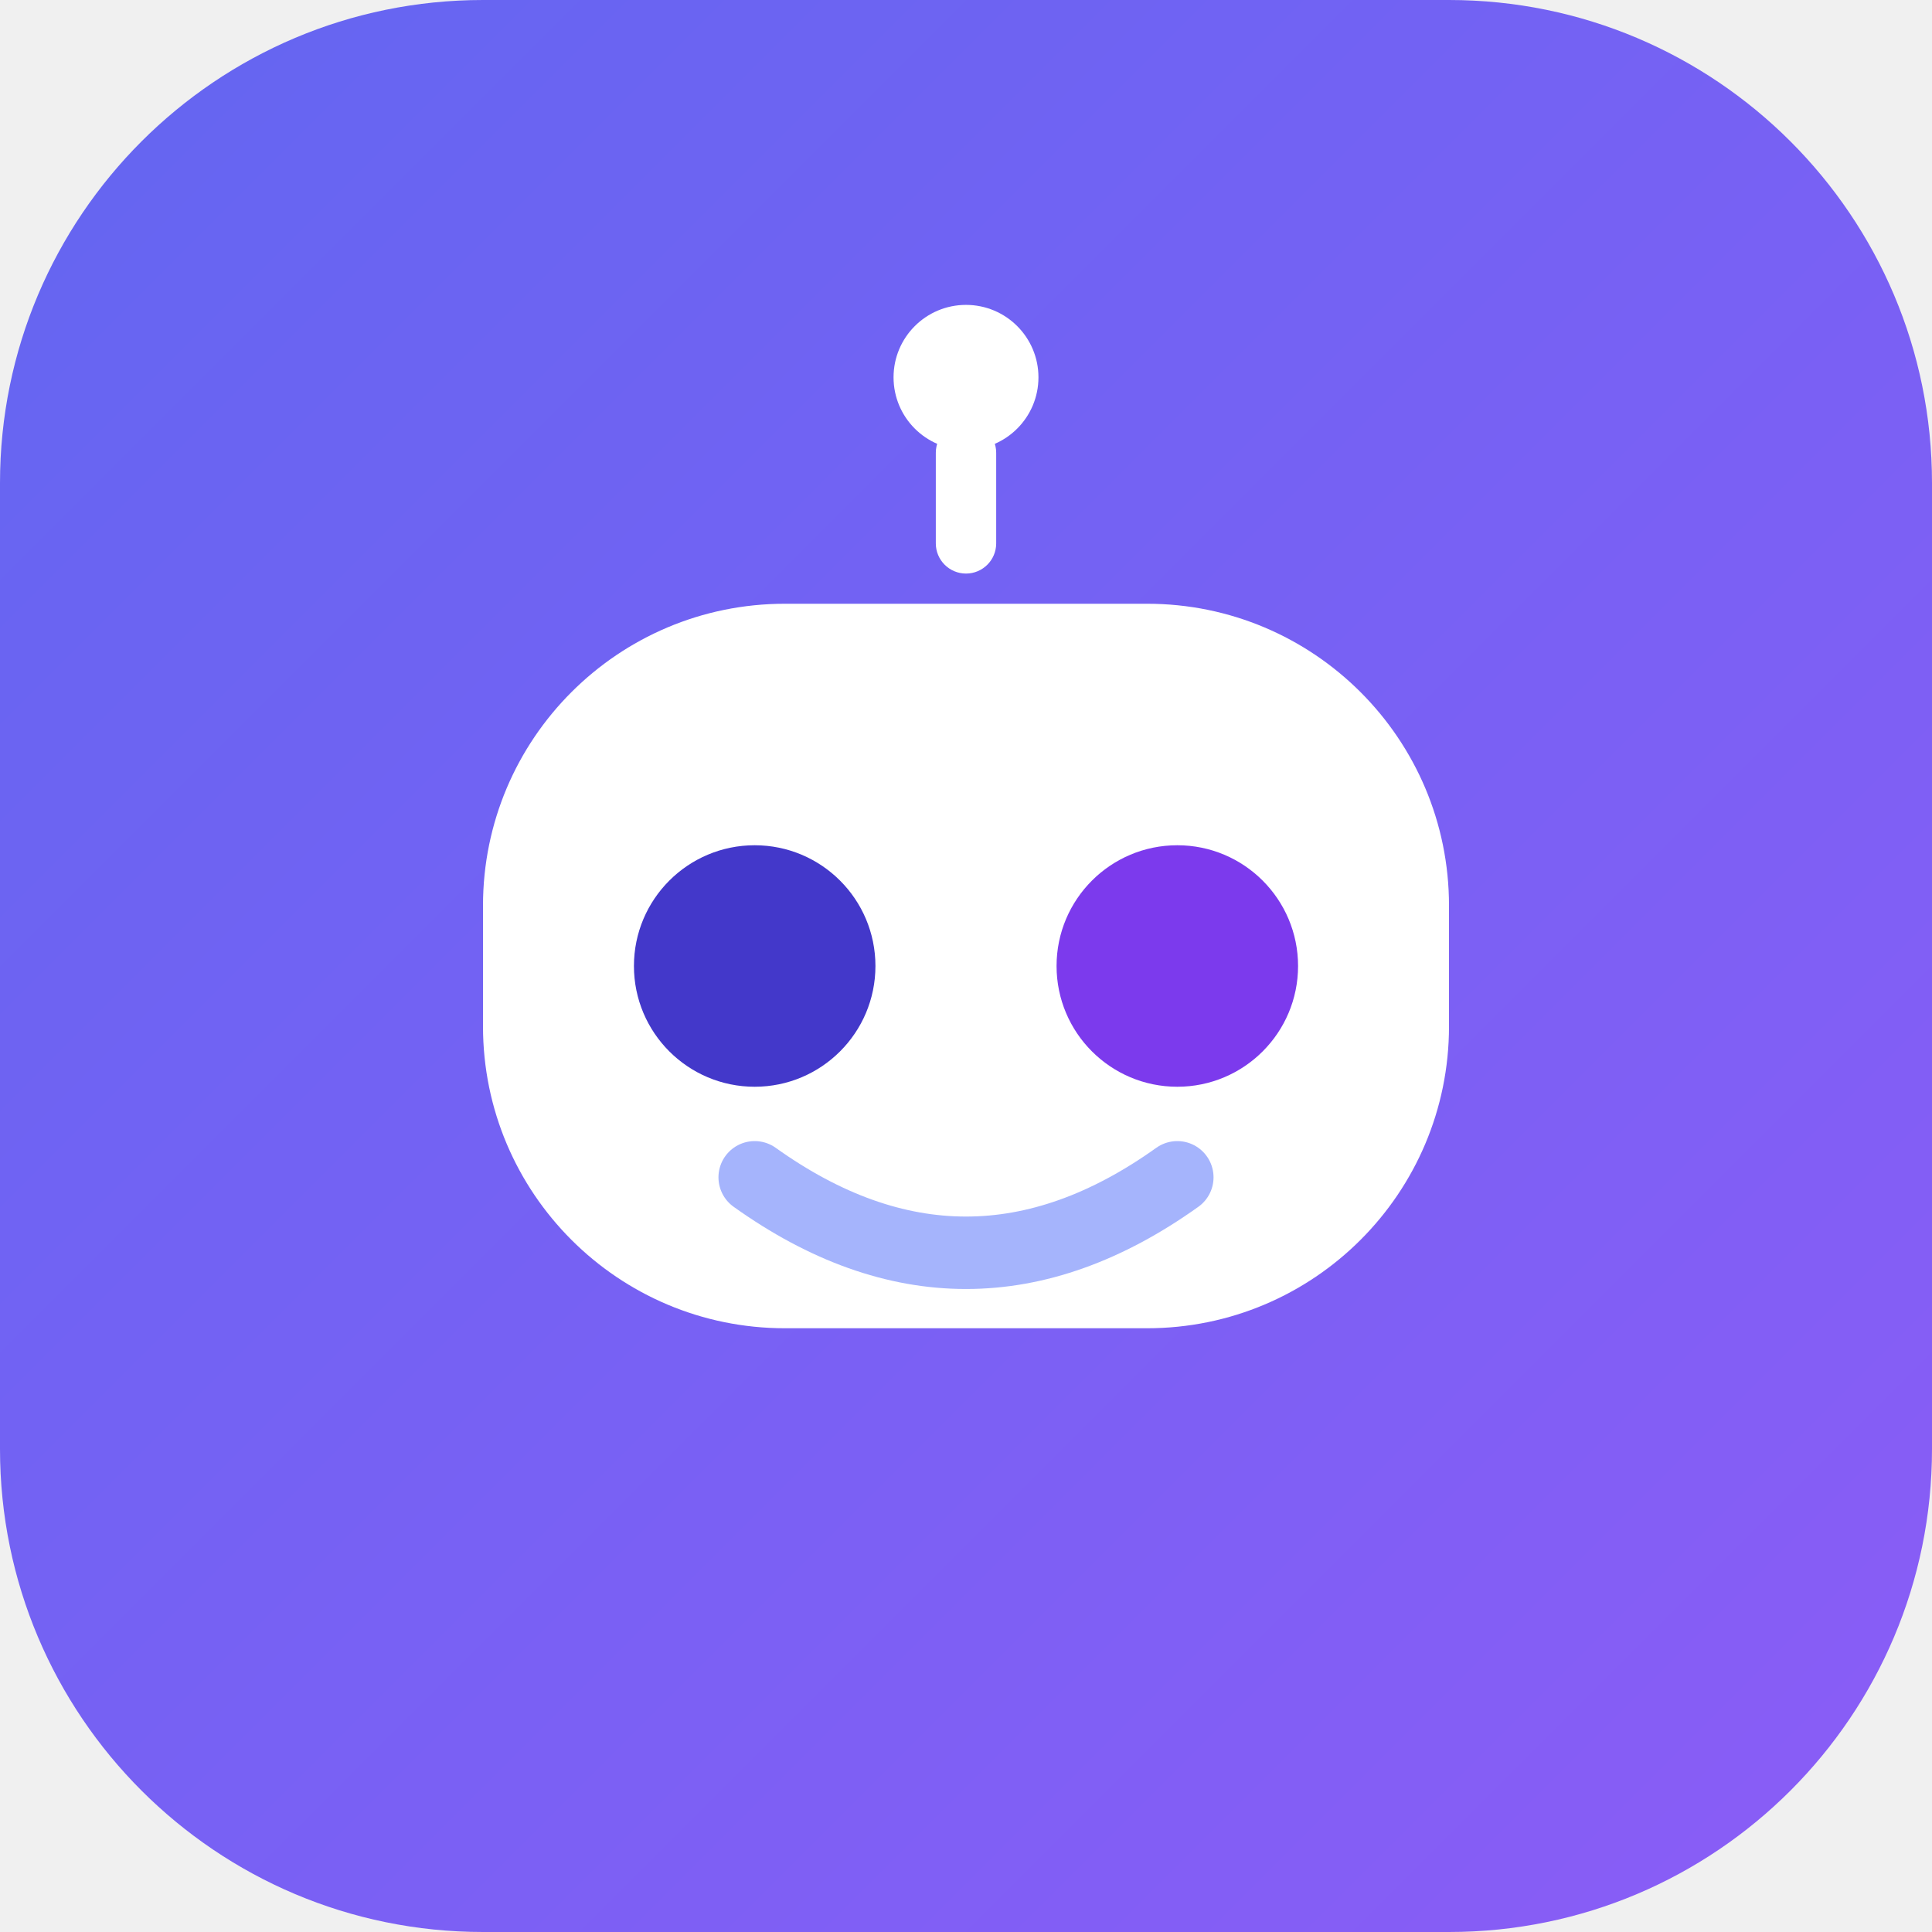
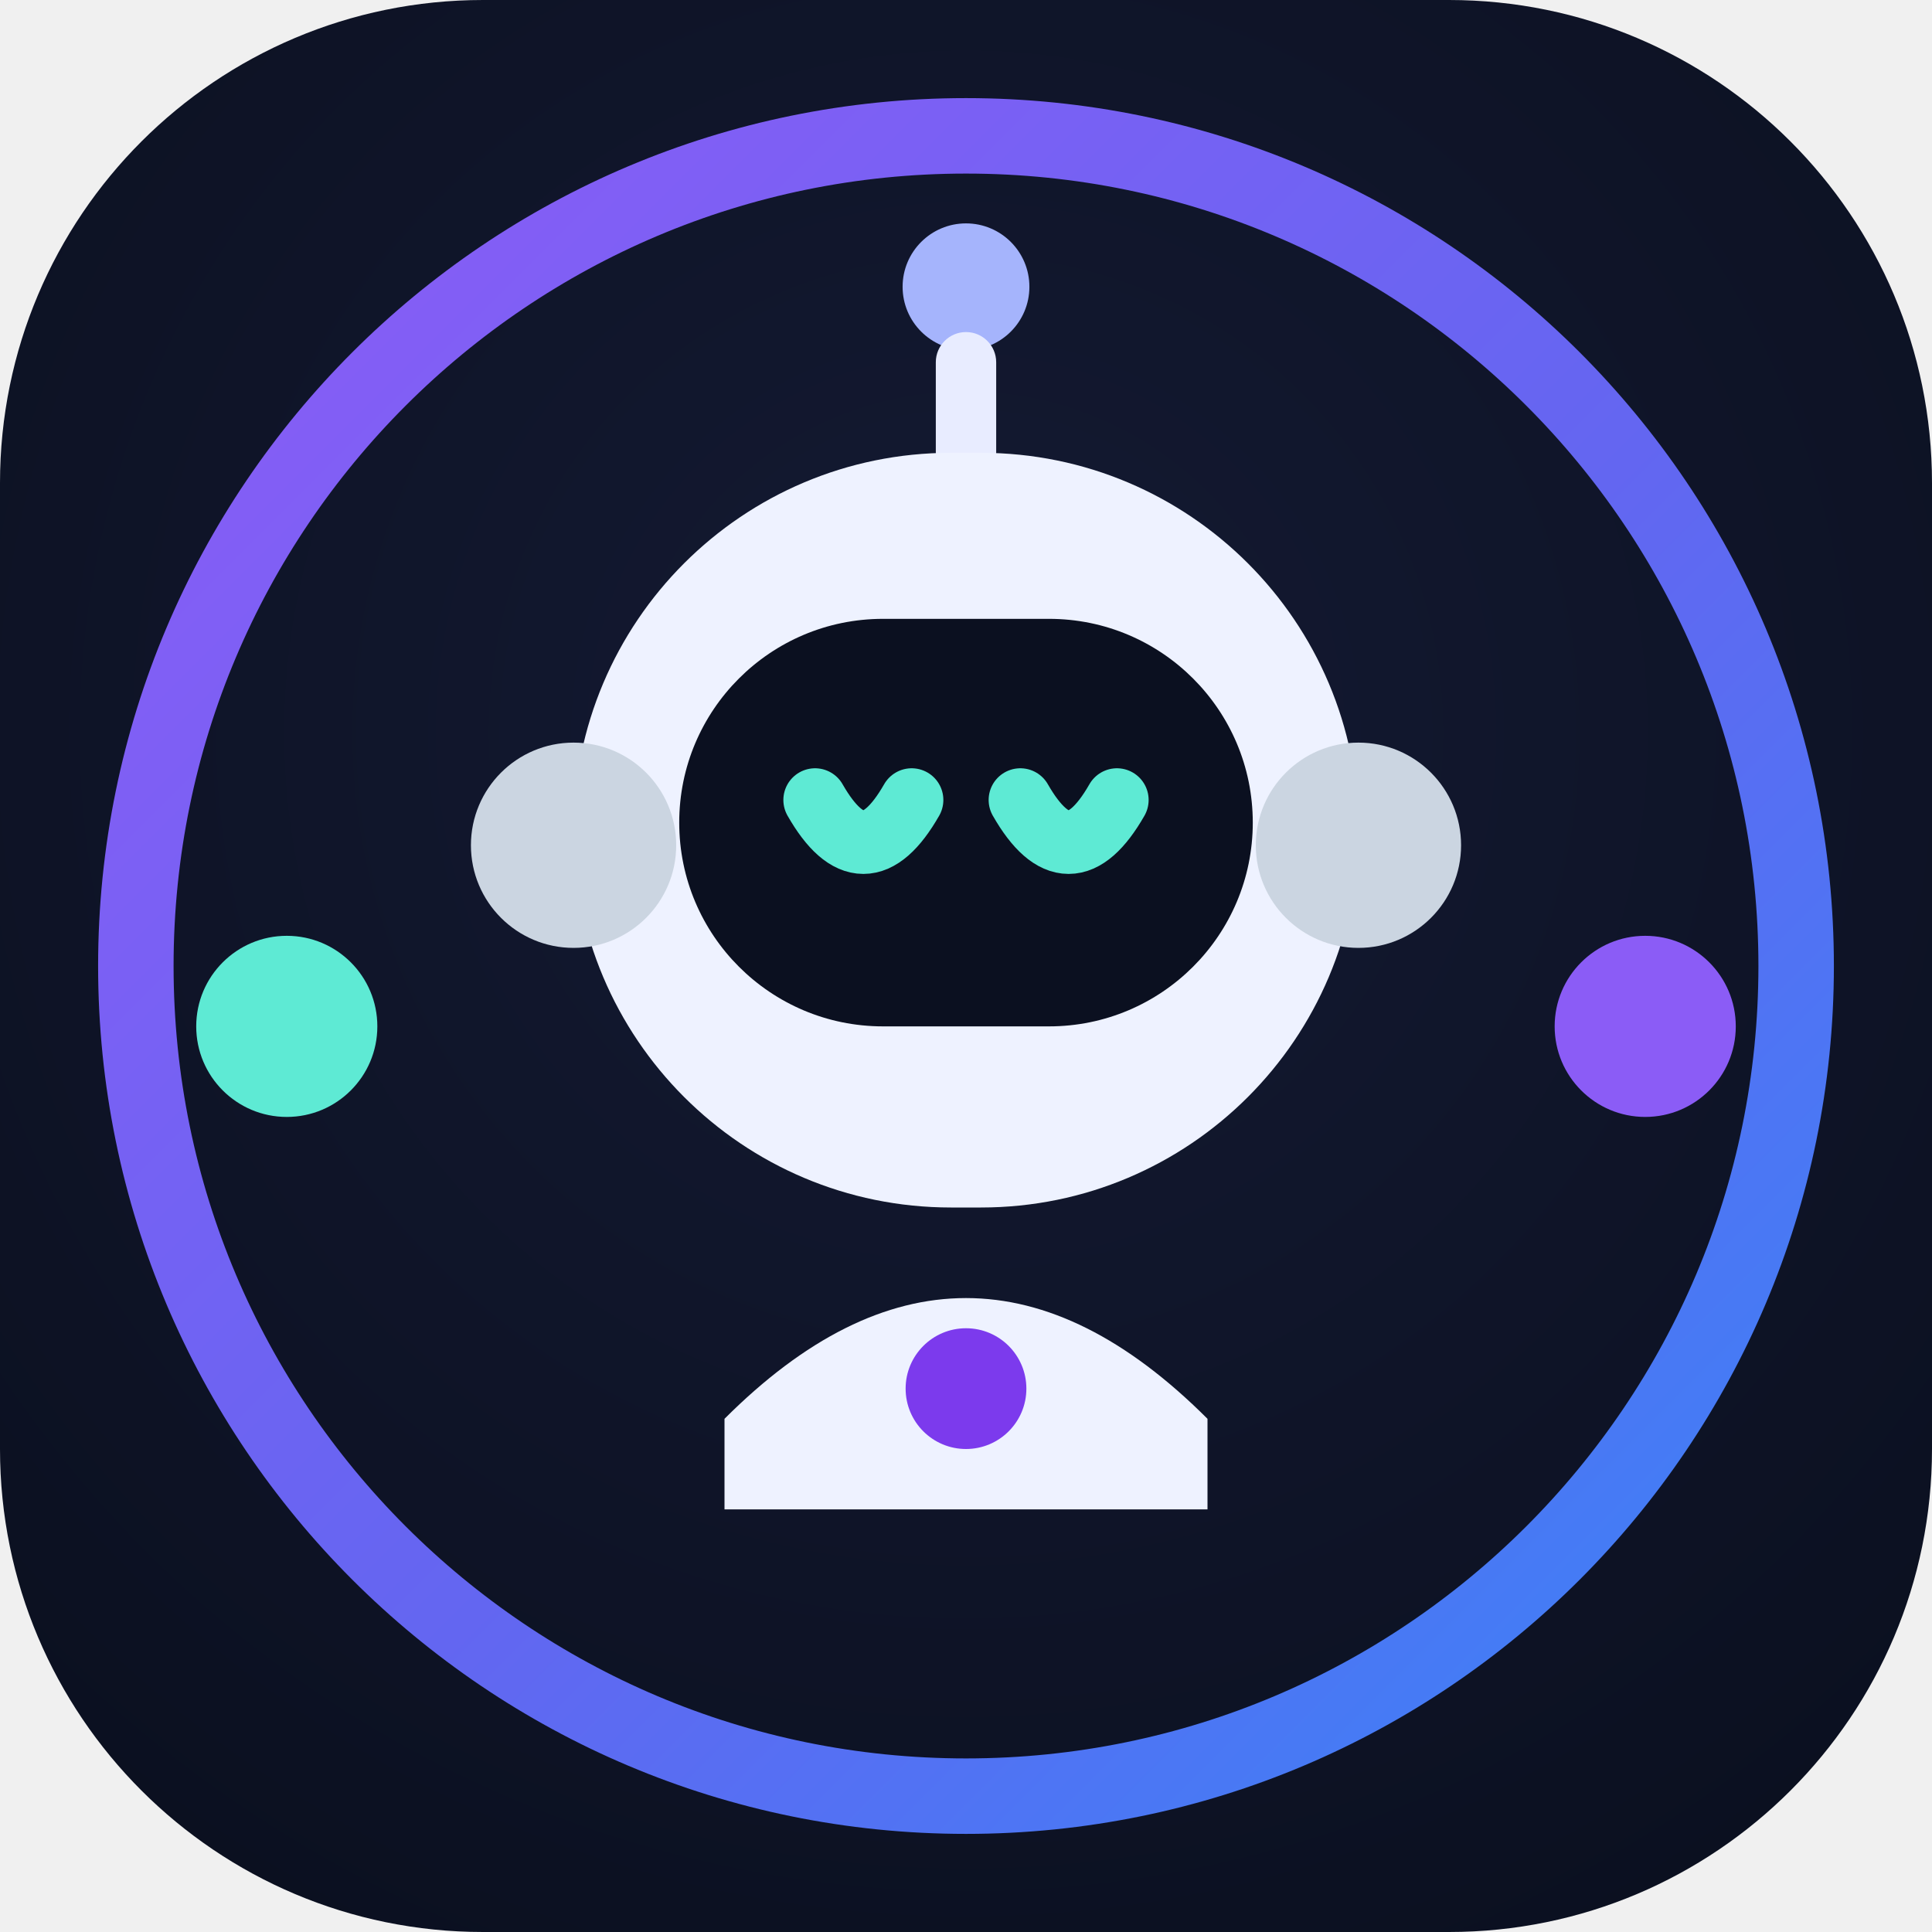
<svg xmlns="http://www.w3.org/2000/svg" viewBox="0 0 64 64" width="64" height="64">
  <defs>
-     <linearGradient id="fav" x1="0" y1="0" x2="64" y2="64" gradientUnits="userSpaceOnUse">
-       <stop offset="0" stop-color="#6366F1" />
-       <stop offset="1" stop-color="#8B5CF6" />
+     <linearGradient id="ring" x1="6" y1="6" x2="58" y2="58" gradientUnits="userSpaceOnUse">
+       <stop offset="0" stop-color="#8B5CF6" />
+       <stop offset="0.55" stop-color="#6366F1" />
+       <stop offset="1" stop-color="#3B82F6" />
    </linearGradient>
+     <radialGradient id="bg" cx="50%" cy="38%" r="70%">
+       <stop offset="0" stop-color="#141a33" />
+       <stop offset="1" stop-color="#0B1020" />
+     </radialGradient>
  </defs>
-   <rect width="64" height="64" rx="16" fill="url(#fav)" />
-   <circle cx="32" cy="12.5" r="2.4" fill="#fff" />
-   <rect x="31" y="14" width="2" height="5" rx="1" fill="#fff" />
-   <rect x="16" y="20" width="32" height="24" rx="10" fill="#fff" />
-   <circle cx="25" cy="32" r="4" fill="#4338CA" />
-   <circle cx="39" cy="32" r="4" fill="#7C3AED" />
-   <path d="M25 39 q7 5 14 0" stroke="#A5B4FC" stroke-width="2.4" fill="none" stroke-linecap="round" />
+   <rect width="64" height="64" rx="16" fill="url(#bg)" />
+   <circle cx="32" cy="32" r="27.5" fill="none" stroke="url(#ring)" stroke-width="2.5" />
+   <circle cx="9.5" cy="34" r="3" fill="#5EEAD4" />
+   <circle cx="54.5" cy="34" r="3" fill="#8B5CF6" />
+   <circle cx="32" cy="9.5" r="2.1" fill="#A5B4FC" />
+   <rect x="31" y="11" width="2" height="5" rx="1" fill="#E8ECFF" />
+   <rect x="19" y="15" width="26" height="25" rx="12.5" fill="#EEF2FF" />
+   <circle cx="19" cy="28" r="3.4" fill="#CBD5E1" />
+   <circle cx="45" cy="28" r="3.4" fill="#CBD5E1" />
+   <rect x="22.5" y="20.5" width="19" height="13.5" rx="6.75" fill="#0B1020" />
+   <path d="M27 26.5 q1.6 2.8 3.2 0" fill="none" stroke="#5EEAD4" stroke-width="2.1" stroke-linecap="round" />
+   <path d="M33.8 26.5 q1.6 2.8 3.2 0" fill="none" stroke="#5EEAD4" stroke-width="2.1" stroke-linecap="round" />
+   <path d="M24 47 q8 -8 16 0 v3 h-16 z" fill="#EEF2FF" />
+   <circle cx="32" cy="46" r="2" fill="#7C3AED" />
</svg>
